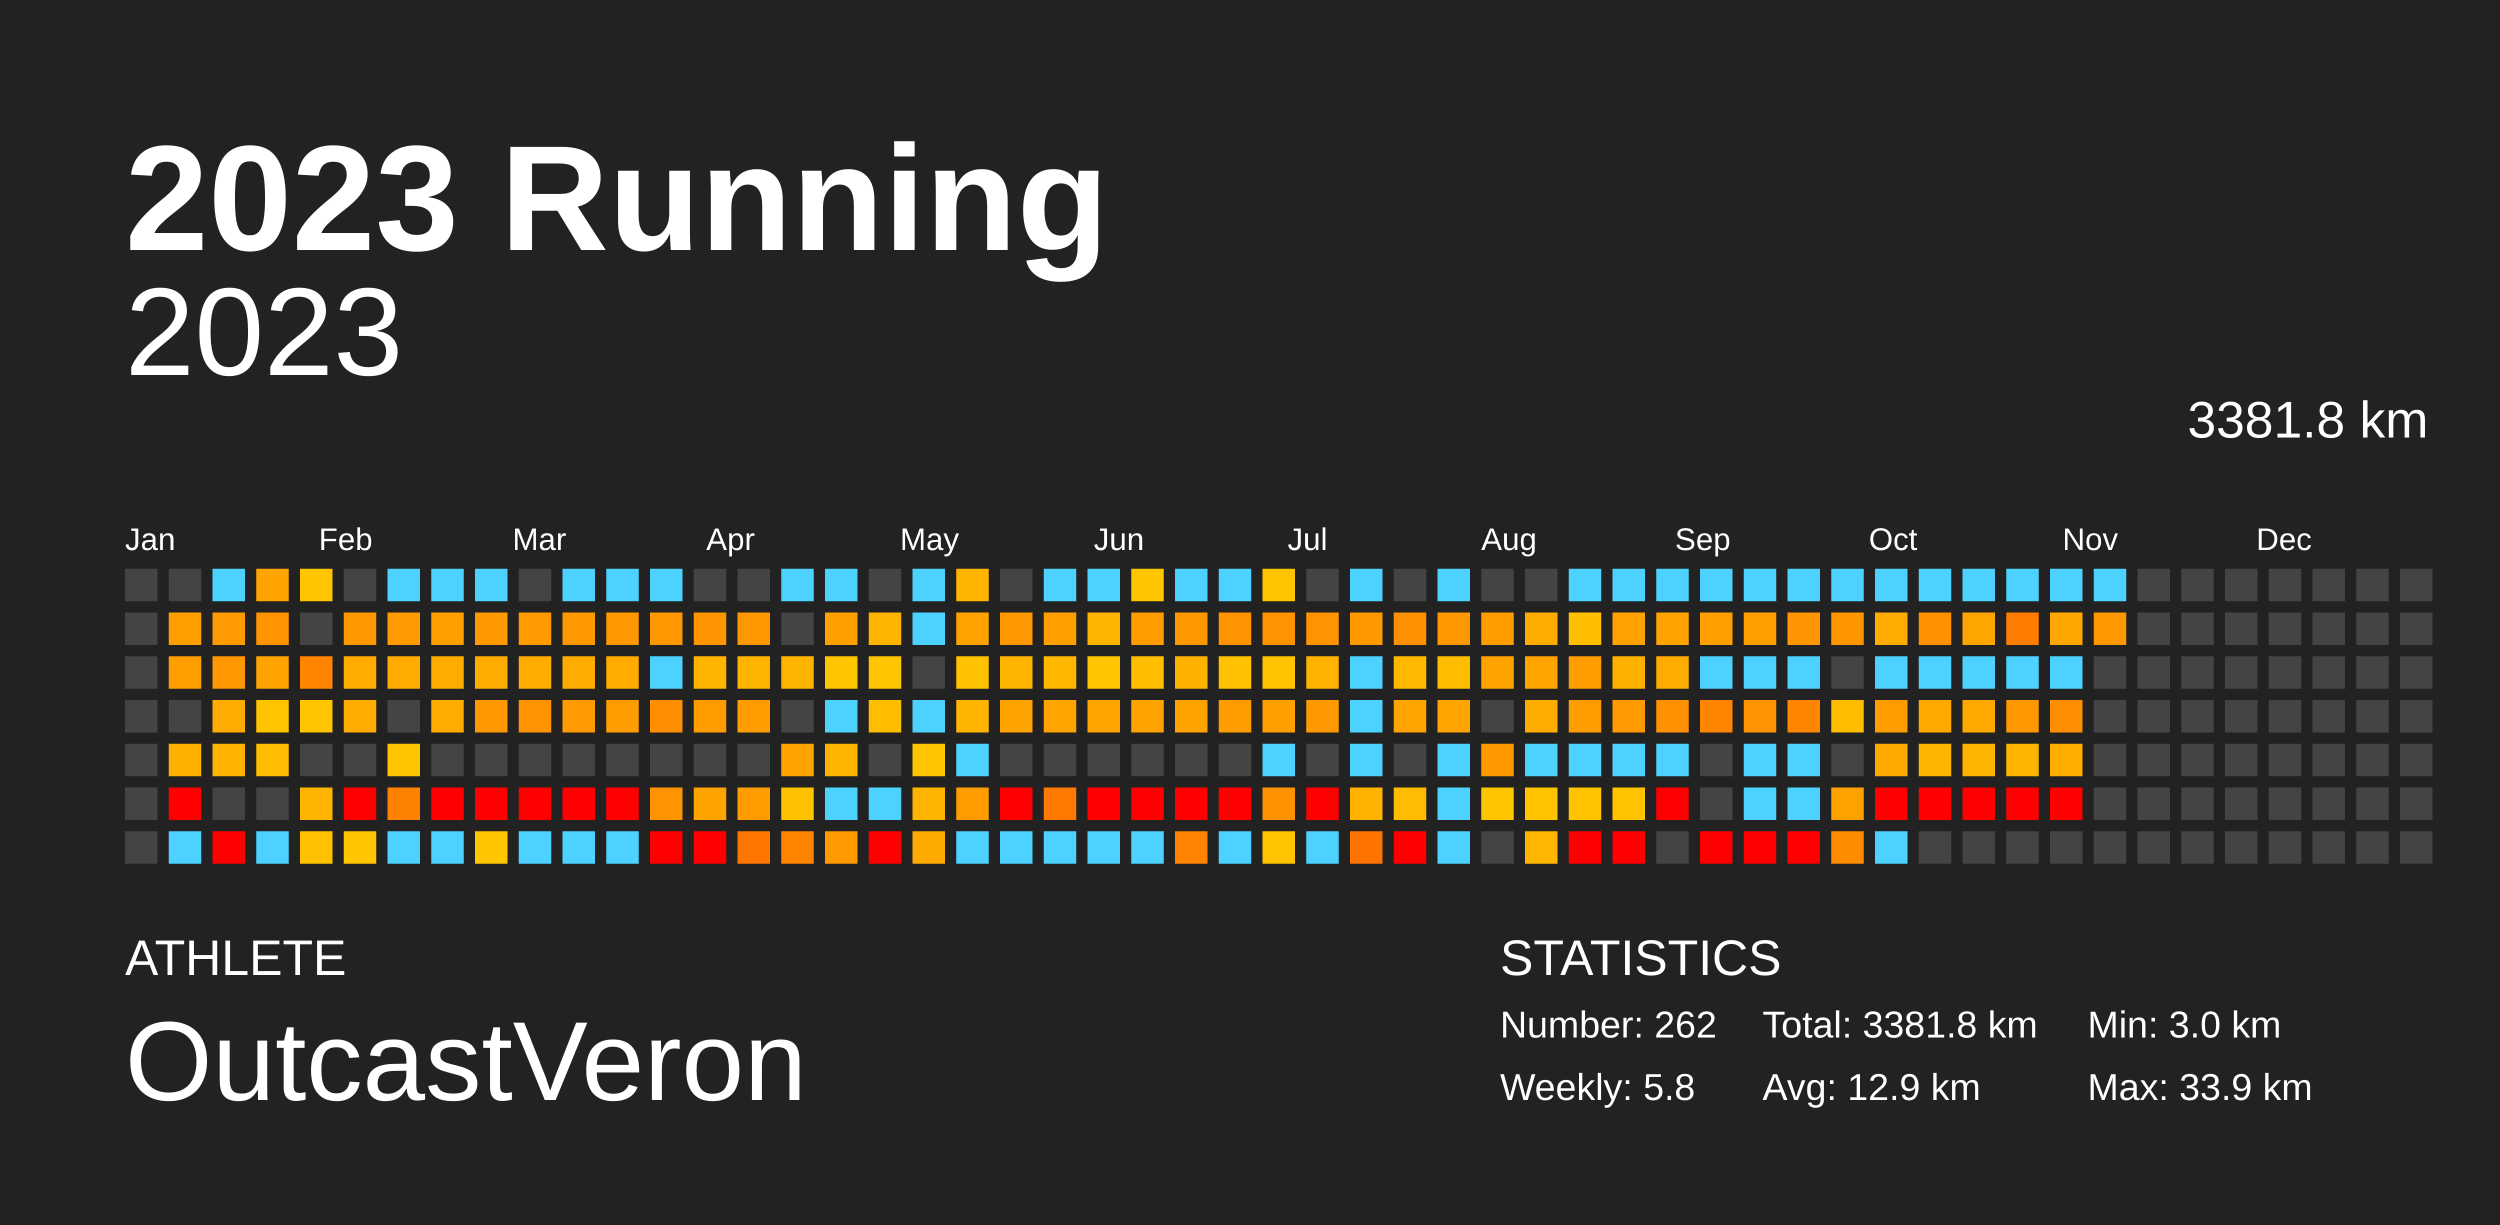
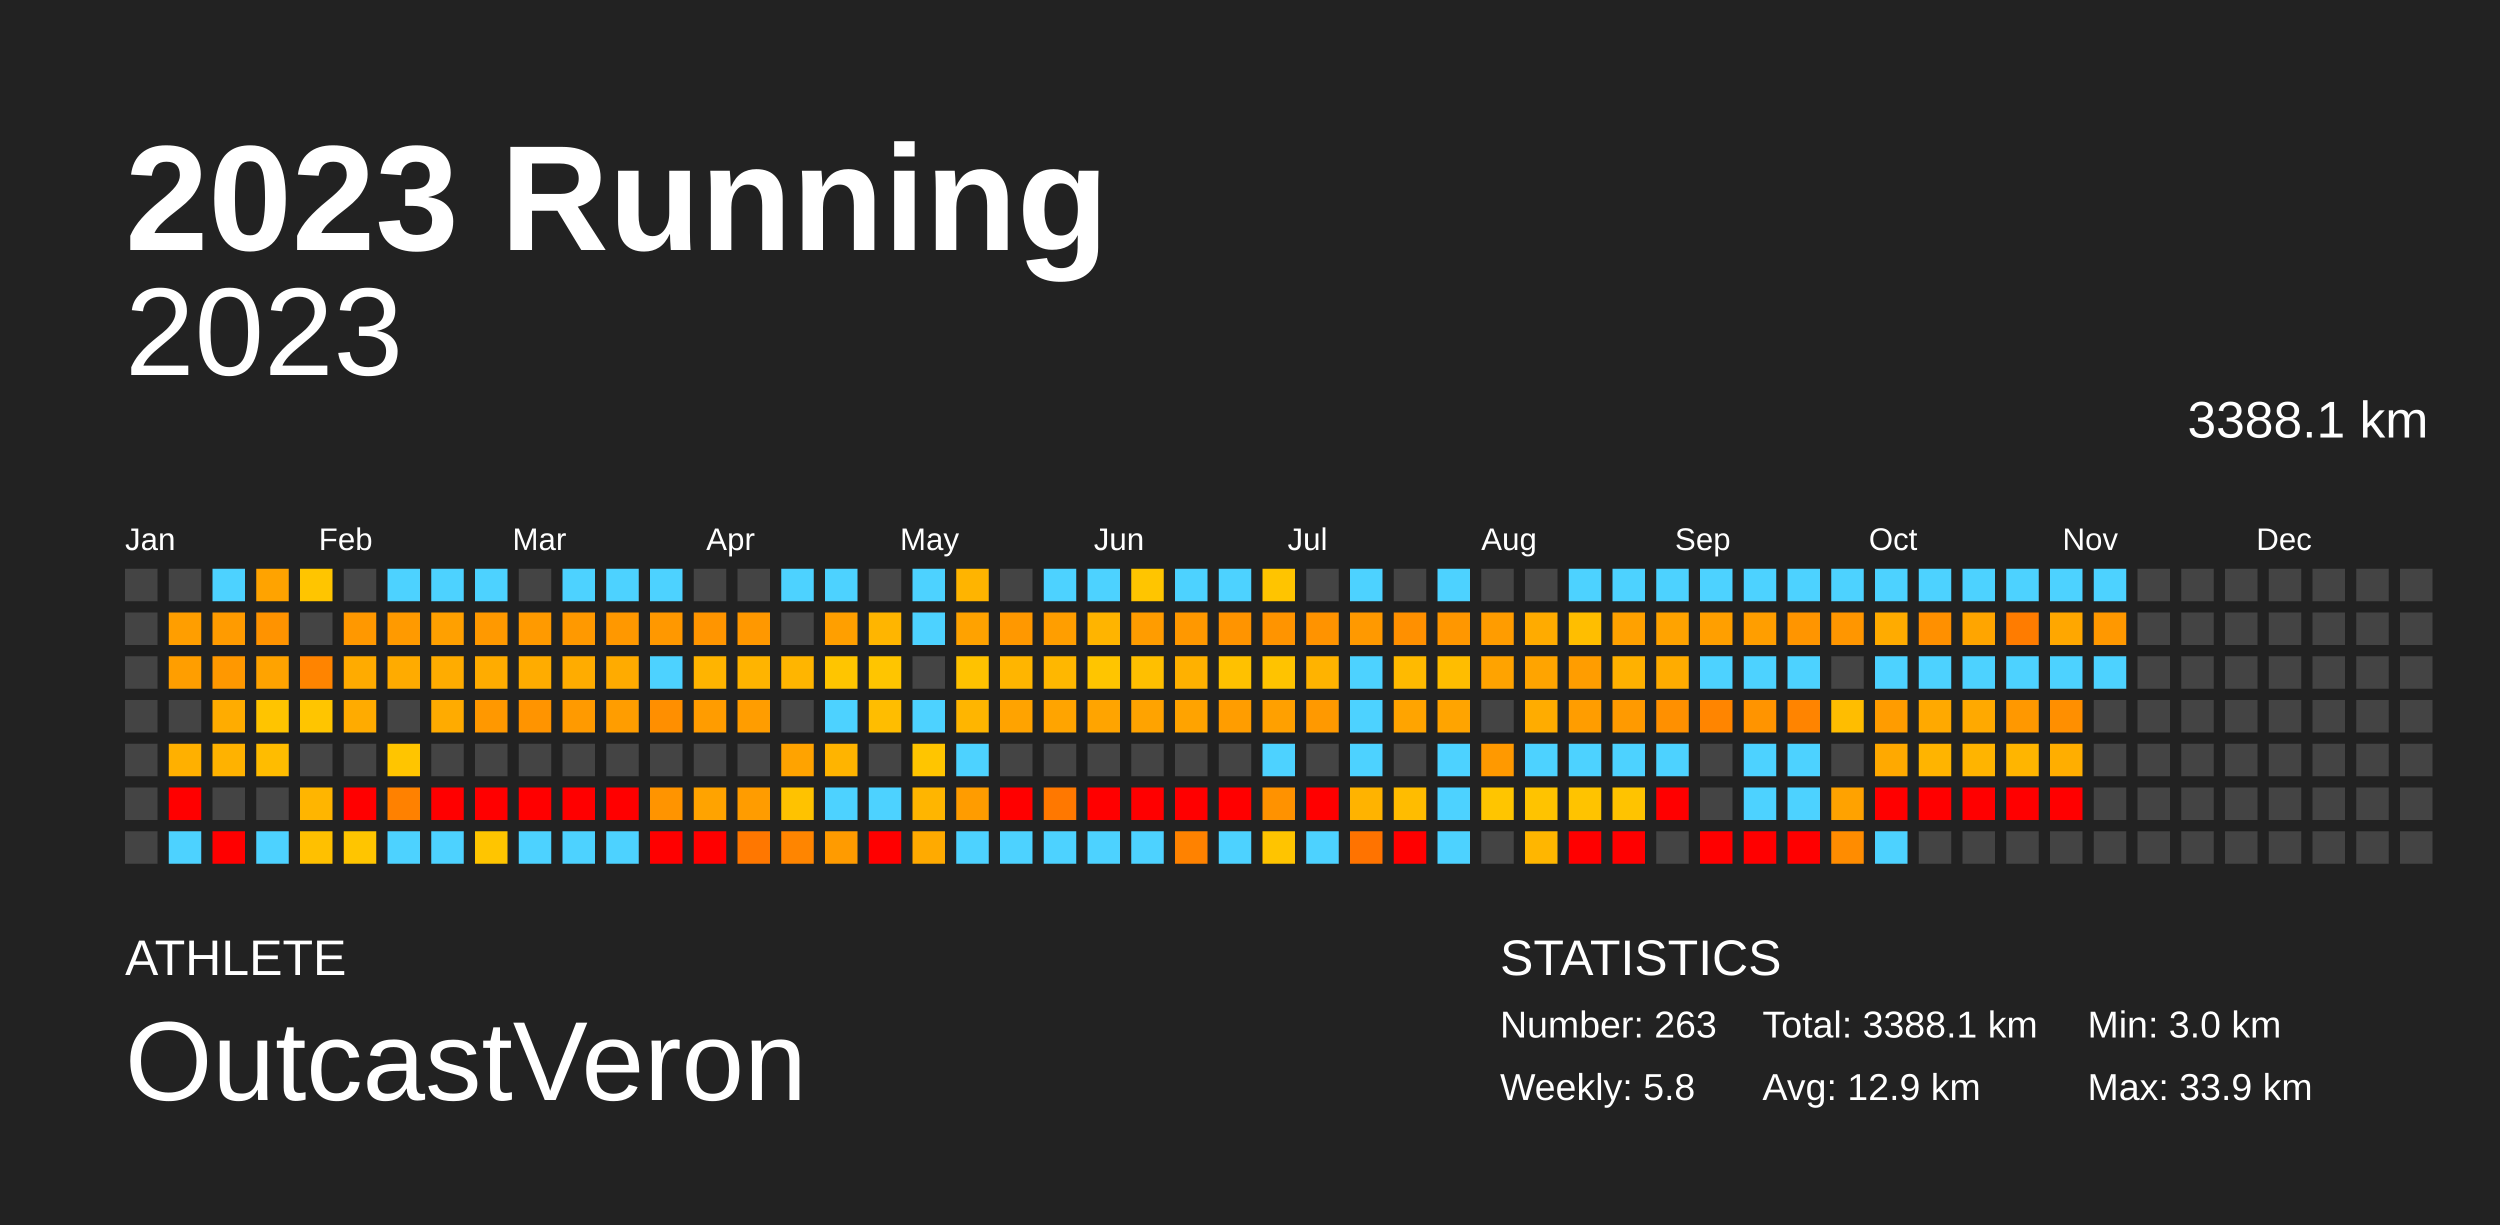
<svg xmlns="http://www.w3.org/2000/svg" baseProfile="full" height="98mm" version="1.1" viewBox="0,0,200,98" width="200mm">
  <defs />
  <rect fill="#222222" height="98" width="200" x="0" y="0" />
  <text fill="#FFFFFF" style="font-size:12px; font-family:Arial; font-weight:bold;" x="10" y="20">2023 Running</text>
  <text fill="#FFFFFF" style="font-size:4px; font-family:Arial" x="10" y="78">ATHLETE</text>
  <text fill="#FFFFFF" style="font-size:9px; font-family:Arial" x="10" y="88">OutcastVeron</text>
  <text fill="#FFFFFF" style="font-size:4px; font-family:Arial" x="120" y="78">STATISTICS</text>
-   <text fill="#FFFFFF" style="font-size:3px; font-family:Arial" x="120" y="83">Number: 262</text>
+   <text fill="#FFFFFF" style="font-size:3px; font-family:Arial" x="120" y="83">Number: 263</text>
  <text fill="#FFFFFF" style="font-size:3px; font-family:Arial" x="120" y="88">Weekly: 5.8</text>
-   <text fill="#FFFFFF" style="font-size:3px; font-family:Arial" x="141" y="83">Total: 3381.8 km</text>
+   <text fill="#FFFFFF" style="font-size:3px; font-family:Arial" x="141" y="83">Total: 3388.1 km</text>
  <text fill="#FFFFFF" style="font-size:3px; font-family:Arial" x="141" y="88">Avg: 12.9 km</text>
  <text fill="#FFFFFF" style="font-size:3px; font-family:Arial" x="167" y="83">Min: 3.0 km</text>
  <text fill="#FFFFFF" style="font-size:3px; font-family:Arial" x="167" y="88">Max: 33.9 km</text>
  <text alignment-baseline="hanging" fill="#FFFFFF" style="font-size:10.0px; font-family:Arial;" x="10" y="30">2023</text>
-   <text alignment-baseline="hanging" fill="#FFFFFF" style="font-size:4.125px; font-family:Arial;" x="175" y="35">3381.8 km</text>
+   <text alignment-baseline="hanging" fill="#FFFFFF" style="font-size:4.125px; font-family:Arial;" x="175" y="35">3388.1 km</text>
  <text fill="#FFFFFF" style="font-size:2.5px; font-family:Arial" x="10.0" y="44">Jan</text>
  <text fill="#FFFFFF" style="font-size:2.5px; font-family:Arial" x="25.5" y="44">Feb</text>
  <text fill="#FFFFFF" style="font-size:2.5px; font-family:Arial" x="41.0" y="44">Mar</text>
  <text fill="#FFFFFF" style="font-size:2.5px; font-family:Arial" x="56.5" y="44">Apr</text>
  <text fill="#FFFFFF" style="font-size:2.5px; font-family:Arial" x="72.0" y="44">May</text>
  <text fill="#FFFFFF" style="font-size:2.5px; font-family:Arial" x="87.5" y="44">Jun</text>
  <text fill="#FFFFFF" style="font-size:2.5px; font-family:Arial" x="103.0" y="44">Jul</text>
  <text fill="#FFFFFF" style="font-size:2.5px; font-family:Arial" x="118.5" y="44">Aug</text>
  <text fill="#FFFFFF" style="font-size:2.5px; font-family:Arial" x="134.0" y="44">Sep</text>
  <text fill="#FFFFFF" style="font-size:2.5px; font-family:Arial" x="149.5" y="44">Oct</text>
  <text fill="#FFFFFF" style="font-size:2.5px; font-family:Arial" x="165.0" y="44">Nov</text>
  <text fill="#FFFFFF" style="font-size:2.5px; font-family:Arial" x="180.5" y="44">Dec</text>
  <rect fill="#444444" height="2.6" width="2.6" x="10.0" y="45.5" />
  <rect fill="#444444" height="2.6" width="2.6" x="10.0" y="49.0" />
  <rect fill="#444444" height="2.6" width="2.6" x="10.0" y="52.5" />
  <rect fill="#444444" height="2.6" width="2.6" x="10.0" y="56.0" />
  <rect fill="#444444" height="2.6" width="2.6" x="10.0" y="59.5" />
  <rect fill="#444444" height="2.6" width="2.6" x="10.0" y="63.0" />
  <rect fill="#444444" height="2.6" width="2.6" x="10.0" y="66.5" />
  <rect fill="#444444" height="2.6" width="2.6" x="13.5" y="45.5" />
  <rect fill="#ff9e00" height="2.6" width="2.6" x="13.5" y="49.0" />
  <rect fill="#ff9e00" height="2.6" width="2.6" x="13.5" y="52.5" />
  <rect fill="#444444" height="2.6" width="2.6" x="13.5" y="56.0" />
  <rect fill="#ffb000" height="2.6" width="2.6" x="13.5" y="59.5" />
  <rect fill="red" height="2.6" width="2.6" x="13.5" y="63.0" />
  <rect fill="#4dd2ff" height="2.6" width="2.6" x="13.5" y="66.5" />
  <rect fill="#4dd2ff" height="2.6" width="2.6" x="17.0" y="45.5" />
  <rect fill="#ff9b00" height="2.6" width="2.6" x="17.0" y="49.0" />
  <rect fill="#ff9800" height="2.6" width="2.6" x="17.0" y="52.5" />
  <rect fill="#ffac00" height="2.6" width="2.6" x="17.0" y="56.0" />
  <rect fill="#ffb200" height="2.6" width="2.6" x="17.0" y="59.5" />
  <rect fill="#444444" height="2.6" width="2.6" x="17.0" y="63.0" />
  <rect fill="red" height="2.6" width="2.6" x="17.0" y="66.5" />
  <rect fill="#ffa300" height="2.6" width="2.6" x="20.5" y="45.5" />
  <rect fill="#ff9300" height="2.6" width="2.6" x="20.5" y="49.0" />
  <rect fill="#ffa300" height="2.6" width="2.6" x="20.5" y="52.5" />
  <rect fill="#ffc400" height="2.6" width="2.6" x="20.5" y="56.0" />
  <rect fill="#ffbc00" height="2.6" width="2.6" x="20.5" y="59.5" />
  <rect fill="#444444" height="2.6" width="2.6" x="20.5" y="63.0" />
  <rect fill="#4dd2ff" height="2.6" width="2.6" x="20.5" y="66.5" />
  <rect fill="#ffc500" height="2.6" width="2.6" x="24.0" y="45.5" />
  <rect fill="#444444" height="2.6" width="2.6" x="24.0" y="49.0" />
  <rect fill="#ff8400" height="2.6" width="2.6" x="24.0" y="52.5" />
  <rect fill="#ffc500" height="2.6" width="2.6" x="24.0" y="56.0" />
  <rect fill="#444444" height="2.6" width="2.6" x="24.0" y="59.5" />
  <rect fill="#ffb500" height="2.6" width="2.6" x="24.0" y="63.0" />
  <rect fill="#ffc000" height="2.6" width="2.6" x="24.0" y="66.5" />
  <rect fill="#444444" height="2.6" width="2.6" x="27.5" y="45.5" />
  <rect fill="#ff9800" height="2.6" width="2.6" x="27.5" y="49.0" />
  <rect fill="#ffab00" height="2.6" width="2.6" x="27.5" y="52.5" />
  <rect fill="#ffab00" height="2.6" width="2.6" x="27.5" y="56.0" />
  <rect fill="#444444" height="2.6" width="2.6" x="27.5" y="59.5" />
  <rect fill="red" height="2.6" width="2.6" x="27.5" y="63.0" />
  <rect fill="#ffc500" height="2.6" width="2.6" x="27.5" y="66.5" />
  <rect fill="#4dd2ff" height="2.6" width="2.6" x="31.0" y="45.5" />
  <rect fill="#ff9a00" height="2.6" width="2.6" x="31.0" y="49.0" />
  <rect fill="#ffab00" height="2.6" width="2.6" x="31.0" y="52.5" />
  <rect fill="#444444" height="2.6" width="2.6" x="31.0" y="56.0" />
  <rect fill="#ffc500" height="2.6" width="2.6" x="31.0" y="59.5" />
  <rect fill="#ff8100" height="2.6" width="2.6" x="31.0" y="63.0" />
  <rect fill="#4dd2ff" height="2.6" width="2.6" x="31.0" y="66.5" />
  <rect fill="#4dd2ff" height="2.6" width="2.6" x="34.5" y="45.5" />
  <rect fill="#ffa000" height="2.6" width="2.6" x="34.5" y="49.0" />
  <rect fill="#ffac00" height="2.6" width="2.6" x="34.5" y="52.5" />
  <rect fill="#ffab00" height="2.6" width="2.6" x="34.5" y="56.0" />
  <rect fill="#444444" height="2.6" width="2.6" x="34.5" y="59.5" />
  <rect fill="red" height="2.6" width="2.6" x="34.5" y="63.0" />
  <rect fill="#4dd2ff" height="2.6" width="2.6" x="34.5" y="66.5" />
  <rect fill="#4dd2ff" height="2.6" width="2.6" x="38.0" y="45.5" />
  <rect fill="#ff9900" height="2.6" width="2.6" x="38.0" y="49.0" />
  <rect fill="#ffac00" height="2.6" width="2.6" x="38.0" y="52.5" />
  <rect fill="#ff9800" height="2.6" width="2.6" x="38.0" y="56.0" />
  <rect fill="#444444" height="2.6" width="2.6" x="38.0" y="59.5" />
  <rect fill="red" height="2.6" width="2.6" x="38.0" y="63.0" />
  <rect fill="#ffc500" height="2.6" width="2.6" x="38.0" y="66.5" />
  <rect fill="#444444" height="2.6" width="2.6" x="41.5" y="45.5" />
  <rect fill="#ff9a00" height="2.6" width="2.6" x="41.5" y="49.0" />
  <rect fill="#ffac00" height="2.6" width="2.6" x="41.5" y="52.5" />
  <rect fill="#ff9400" height="2.6" width="2.6" x="41.5" y="56.0" />
  <rect fill="#444444" height="2.6" width="2.6" x="41.5" y="59.5" />
  <rect fill="red" height="2.6" width="2.6" x="41.5" y="63.0" />
  <rect fill="#4dd2ff" height="2.6" width="2.6" x="41.5" y="66.5" />
  <rect fill="#4dd2ff" height="2.6" width="2.6" x="45.0" y="45.5" />
  <rect fill="#ff9900" height="2.6" width="2.6" x="45.0" y="49.0" />
  <rect fill="#ffac00" height="2.6" width="2.6" x="45.0" y="52.5" />
  <rect fill="#ff9a00" height="2.6" width="2.6" x="45.0" y="56.0" />
  <rect fill="#444444" height="2.6" width="2.6" x="45.0" y="59.5" />
  <rect fill="red" height="2.6" width="2.6" x="45.0" y="63.0" />
  <rect fill="#4dd2ff" height="2.6" width="2.6" x="45.0" y="66.5" />
  <rect fill="#4dd2ff" height="2.6" width="2.6" x="48.5" y="45.5" />
  <rect fill="#ff9800" height="2.6" width="2.6" x="48.5" y="49.0" />
  <rect fill="#ffab00" height="2.6" width="2.6" x="48.5" y="52.5" />
  <rect fill="#ff9d00" height="2.6" width="2.6" x="48.5" y="56.0" />
  <rect fill="#444444" height="2.6" width="2.6" x="48.5" y="59.5" />
  <rect fill="red" height="2.6" width="2.6" x="48.5" y="63.0" />
  <rect fill="#4dd2ff" height="2.6" width="2.6" x="48.5" y="66.5" />
  <rect fill="#4dd2ff" height="2.6" width="2.6" x="52.0" y="45.5" />
  <rect fill="#ff9800" height="2.6" width="2.6" x="52.0" y="49.0" />
  <rect fill="#4dd2ff" height="2.6" width="2.6" x="52.0" y="52.5" />
  <rect fill="#ff8f00" height="2.6" width="2.6" x="52.0" y="56.0" />
  <rect fill="#444444" height="2.6" width="2.6" x="52.0" y="59.5" />
  <rect fill="#ff9400" height="2.6" width="2.6" x="52.0" y="63.0" />
  <rect fill="red" height="2.6" width="2.6" x="52.0" y="66.5" />
  <rect fill="#444444" height="2.6" width="2.6" x="55.5" y="45.5" />
  <rect fill="#ff9500" height="2.6" width="2.6" x="55.5" y="49.0" />
  <rect fill="#ffb400" height="2.6" width="2.6" x="55.5" y="52.5" />
  <rect fill="#ff9c00" height="2.6" width="2.6" x="55.5" y="56.0" />
  <rect fill="#444444" height="2.6" width="2.6" x="55.5" y="59.5" />
  <rect fill="#ffa300" height="2.6" width="2.6" x="55.5" y="63.0" />
  <rect fill="red" height="2.6" width="2.6" x="55.5" y="66.5" />
  <rect fill="#444444" height="2.6" width="2.6" x="59.0" y="45.5" />
  <rect fill="#ff9800" height="2.6" width="2.6" x="59.0" y="49.0" />
  <rect fill="#ffb400" height="2.6" width="2.6" x="59.0" y="52.5" />
  <rect fill="#ff9d00" height="2.6" width="2.6" x="59.0" y="56.0" />
  <rect fill="#444444" height="2.6" width="2.6" x="59.0" y="59.5" />
  <rect fill="#ff9c00" height="2.6" width="2.6" x="59.0" y="63.0" />
  <rect fill="#ff7700" height="2.6" width="2.6" x="59.0" y="66.5" />
  <rect fill="#4dd2ff" height="2.6" width="2.6" x="62.5" y="45.5" />
  <rect fill="#444444" height="2.6" width="2.6" x="62.5" y="49.0" />
  <rect fill="#ffb500" height="2.6" width="2.6" x="62.5" y="52.5" />
  <rect fill="#444444" height="2.6" width="2.6" x="62.5" y="56.0" />
  <rect fill="#ffa300" height="2.6" width="2.6" x="62.5" y="59.5" />
  <rect fill="#ffc200" height="2.6" width="2.6" x="62.5" y="63.0" />
  <rect fill="#ff8500" height="2.6" width="2.6" x="62.5" y="66.5" />
  <rect fill="#4dd2ff" height="2.6" width="2.6" x="66.0" y="45.5" />
  <rect fill="#ff9f00" height="2.6" width="2.6" x="66.0" y="49.0" />
  <rect fill="#ffc500" height="2.6" width="2.6" x="66.0" y="52.5" />
  <rect fill="#4dd2ff" height="2.6" width="2.6" x="66.0" y="56.0" />
  <rect fill="#ffb400" height="2.6" width="2.6" x="66.0" y="59.5" />
  <rect fill="#4dd2ff" height="2.6" width="2.6" x="66.0" y="63.0" />
  <rect fill="#ff9b00" height="2.6" width="2.6" x="66.0" y="66.5" />
  <rect fill="#444444" height="2.6" width="2.6" x="69.5" y="45.5" />
  <rect fill="#ffb500" height="2.6" width="2.6" x="69.5" y="49.0" />
  <rect fill="#ffc500" height="2.6" width="2.6" x="69.5" y="52.5" />
  <rect fill="#ffbd00" height="2.6" width="2.6" x="69.5" y="56.0" />
  <rect fill="#444444" height="2.6" width="2.6" x="69.5" y="59.5" />
  <rect fill="#4dd2ff" height="2.6" width="2.6" x="69.5" y="63.0" />
  <rect fill="red" height="2.6" width="2.6" x="69.5" y="66.5" />
  <rect fill="#4dd2ff" height="2.6" width="2.6" x="73.0" y="45.5" />
  <rect fill="#4dd2ff" height="2.6" width="2.6" x="73.0" y="49.0" />
  <rect fill="#444444" height="2.6" width="2.6" x="73.0" y="52.5" />
  <rect fill="#4dd2ff" height="2.6" width="2.6" x="73.0" y="56.0" />
  <rect fill="#ffc500" height="2.6" width="2.6" x="73.0" y="59.5" />
  <rect fill="#ffb500" height="2.6" width="2.6" x="73.0" y="63.0" />
  <rect fill="#ffaa00" height="2.6" width="2.6" x="73.0" y="66.5" />
  <rect fill="#ffb400" height="2.6" width="2.6" x="76.5" y="45.5" />
  <rect fill="#ffa200" height="2.6" width="2.6" x="76.5" y="49.0" />
  <rect fill="#ffc200" height="2.6" width="2.6" x="76.5" y="52.5" />
  <rect fill="#ffb500" height="2.6" width="2.6" x="76.5" y="56.0" />
  <rect fill="#4dd2ff" height="2.6" width="2.6" x="76.5" y="59.5" />
  <rect fill="#ff9c00" height="2.6" width="2.6" x="76.5" y="63.0" />
  <rect fill="#4dd2ff" height="2.6" width="2.6" x="76.5" y="66.5" />
  <rect fill="#444444" height="2.6" width="2.6" x="80.0" y="45.5" />
  <rect fill="#ff9800" height="2.6" width="2.6" x="80.0" y="49.0" />
  <rect fill="#ffb500" height="2.6" width="2.6" x="80.0" y="52.5" />
  <rect fill="#ffa300" height="2.6" width="2.6" x="80.0" y="56.0" />
  <rect fill="#444444" height="2.6" width="2.6" x="80.0" y="59.5" />
  <rect fill="red" height="2.6" width="2.6" x="80.0" y="63.0" />
  <rect fill="#4dd2ff" height="2.6" width="2.6" x="80.0" y="66.5" />
  <rect fill="#4dd2ff" height="2.6" width="2.6" x="83.5" y="45.5" />
  <rect fill="#ff9e00" height="2.6" width="2.6" x="83.5" y="49.0" />
  <rect fill="#ffb700" height="2.6" width="2.6" x="83.5" y="52.5" />
  <rect fill="#ffa400" height="2.6" width="2.6" x="83.5" y="56.0" />
  <rect fill="#444444" height="2.6" width="2.6" x="83.5" y="59.5" />
  <rect fill="#ff7800" height="2.6" width="2.6" x="83.5" y="63.0" />
  <rect fill="#4dd2ff" height="2.6" width="2.6" x="83.5" y="66.5" />
  <rect fill="#4dd2ff" height="2.6" width="2.6" x="87.0" y="45.5" />
  <rect fill="#ffb400" height="2.6" width="2.6" x="87.0" y="49.0" />
  <rect fill="#ffc500" height="2.6" width="2.6" x="87.0" y="52.5" />
  <rect fill="#ffa400" height="2.6" width="2.6" x="87.0" y="56.0" />
  <rect fill="#444444" height="2.6" width="2.6" x="87.0" y="59.5" />
  <rect fill="red" height="2.6" width="2.6" x="87.0" y="63.0" />
  <rect fill="#4dd2ff" height="2.6" width="2.6" x="87.0" y="66.5" />
  <rect fill="#ffc500" height="2.6" width="2.6" x="90.5" y="45.5" />
  <rect fill="#ff9c00" height="2.6" width="2.6" x="90.5" y="49.0" />
  <rect fill="#ffbf00" height="2.6" width="2.6" x="90.5" y="52.5" />
  <rect fill="#ffa300" height="2.6" width="2.6" x="90.5" y="56.0" />
  <rect fill="#444444" height="2.6" width="2.6" x="90.5" y="59.5" />
  <rect fill="red" height="2.6" width="2.6" x="90.5" y="63.0" />
  <rect fill="#4dd2ff" height="2.6" width="2.6" x="90.5" y="66.5" />
  <rect fill="#4dd2ff" height="2.6" width="2.6" x="94.0" y="45.5" />
  <rect fill="#ff9800" height="2.6" width="2.6" x="94.0" y="49.0" />
  <rect fill="#ffb100" height="2.6" width="2.6" x="94.0" y="52.5" />
  <rect fill="#ffa300" height="2.6" width="2.6" x="94.0" y="56.0" />
  <rect fill="#444444" height="2.6" width="2.6" x="94.0" y="59.5" />
  <rect fill="red" height="2.6" width="2.6" x="94.0" y="63.0" />
  <rect fill="#ff8200" height="2.6" width="2.6" x="94.0" y="66.5" />
  <rect fill="#4dd2ff" height="2.6" width="2.6" x="97.5" y="45.5" />
  <rect fill="#ff9400" height="2.6" width="2.6" x="97.5" y="49.0" />
  <rect fill="#ffc100" height="2.6" width="2.6" x="97.5" y="52.5" />
  <rect fill="#ff9d00" height="2.6" width="2.6" x="97.5" y="56.0" />
  <rect fill="#444444" height="2.6" width="2.6" x="97.5" y="59.5" />
  <rect fill="red" height="2.6" width="2.6" x="97.5" y="63.0" />
  <rect fill="#4dd2ff" height="2.6" width="2.6" x="97.5" y="66.5" />
  <rect fill="#ffc400" height="2.6" width="2.6" x="101.0" y="45.5" />
  <rect fill="#ff9400" height="2.6" width="2.6" x="101.0" y="49.0" />
  <rect fill="#ffc300" height="2.6" width="2.6" x="101.0" y="52.5" />
  <rect fill="#ffa000" height="2.6" width="2.6" x="101.0" y="56.0" />
  <rect fill="#4dd2ff" height="2.6" width="2.6" x="101.0" y="59.5" />
  <rect fill="#ff9200" height="2.6" width="2.6" x="101.0" y="63.0" />
  <rect fill="#ffc400" height="2.6" width="2.6" x="101.0" y="66.5" />
  <rect fill="#444444" height="2.6" width="2.6" x="104.5" y="45.5" />
  <rect fill="#ff9300" height="2.6" width="2.6" x="104.5" y="49.0" />
  <rect fill="#ffb300" height="2.6" width="2.6" x="104.5" y="52.5" />
  <rect fill="#ff9900" height="2.6" width="2.6" x="104.5" y="56.0" />
  <rect fill="#444444" height="2.6" width="2.6" x="104.5" y="59.5" />
  <rect fill="red" height="2.6" width="2.6" x="104.5" y="63.0" />
  <rect fill="#4dd2ff" height="2.6" width="2.6" x="104.5" y="66.5" />
  <rect fill="#4dd2ff" height="2.6" width="2.6" x="108.0" y="45.5" />
  <rect fill="#ff9900" height="2.6" width="2.6" x="108.0" y="49.0" />
  <rect fill="#4dd2ff" height="2.6" width="2.6" x="108.0" y="52.5" />
  <rect fill="#4dd2ff" height="2.6" width="2.6" x="108.0" y="56.0" />
  <rect fill="#4dd2ff" height="2.6" width="2.6" x="108.0" y="59.5" />
  <rect fill="#ffb300" height="2.6" width="2.6" x="108.0" y="63.0" />
  <rect fill="#ff7300" height="2.6" width="2.6" x="108.0" y="66.5" />
  <rect fill="#444444" height="2.6" width="2.6" x="111.5" y="45.5" />
  <rect fill="#ff9000" height="2.6" width="2.6" x="111.5" y="49.0" />
  <rect fill="#ffba00" height="2.6" width="2.6" x="111.5" y="52.5" />
  <rect fill="#ffa400" height="2.6" width="2.6" x="111.5" y="56.0" />
  <rect fill="#444444" height="2.6" width="2.6" x="111.5" y="59.5" />
  <rect fill="#ffbc00" height="2.6" width="2.6" x="111.5" y="63.0" />
  <rect fill="red" height="2.6" width="2.6" x="111.5" y="66.5" />
  <rect fill="#4dd2ff" height="2.6" width="2.6" x="115.0" y="45.5" />
  <rect fill="#ff9700" height="2.6" width="2.6" x="115.0" y="49.0" />
  <rect fill="#ffbd00" height="2.6" width="2.6" x="115.0" y="52.5" />
  <rect fill="#ffa400" height="2.6" width="2.6" x="115.0" y="56.0" />
  <rect fill="#4dd2ff" height="2.6" width="2.6" x="115.0" y="59.5" />
  <rect fill="#4dd2ff" height="2.6" width="2.6" x="115.0" y="63.0" />
  <rect fill="#4dd2ff" height="2.6" width="2.6" x="115.0" y="66.5" />
  <rect fill="#444444" height="2.6" width="2.6" x="118.5" y="45.5" />
  <rect fill="#ff9c00" height="2.6" width="2.6" x="118.5" y="49.0" />
  <rect fill="#ffa300" height="2.6" width="2.6" x="118.5" y="52.5" />
  <rect fill="#444444" height="2.6" width="2.6" x="118.5" y="56.0" />
  <rect fill="#ff9900" height="2.6" width="2.6" x="118.5" y="59.5" />
  <rect fill="#ffc500" height="2.6" width="2.6" x="118.5" y="63.0" />
  <rect fill="#444444" height="2.6" width="2.6" x="118.5" y="66.5" />
  <rect fill="#444444" height="2.6" width="2.6" x="122.0" y="45.5" />
  <rect fill="#ffab00" height="2.6" width="2.6" x="122.0" y="49.0" />
  <rect fill="#ffa400" height="2.6" width="2.6" x="122.0" y="52.5" />
  <rect fill="#ffac00" height="2.6" width="2.6" x="122.0" y="56.0" />
  <rect fill="#4dd2ff" height="2.6" width="2.6" x="122.0" y="59.5" />
  <rect fill="#ffc300" height="2.6" width="2.6" x="122.0" y="63.0" />
  <rect fill="#ffb600" height="2.6" width="2.6" x="122.0" y="66.5" />
  <rect fill="#4dd2ff" height="2.6" width="2.6" x="125.5" y="45.5" />
  <rect fill="#ffbe00" height="2.6" width="2.6" x="125.5" y="49.0" />
  <rect fill="#ff9d00" height="2.6" width="2.6" x="125.5" y="52.5" />
  <rect fill="#ff9d00" height="2.6" width="2.6" x="125.5" y="56.0" />
  <rect fill="#4dd2ff" height="2.6" width="2.6" x="125.5" y="59.5" />
  <rect fill="#ffc300" height="2.6" width="2.6" x="125.5" y="63.0" />
  <rect fill="red" height="2.6" width="2.6" x="125.5" y="66.5" />
  <rect fill="#4dd2ff" height="2.6" width="2.6" x="129.0" y="45.5" />
  <rect fill="#ffa100" height="2.6" width="2.6" x="129.0" y="49.0" />
  <rect fill="#ffb100" height="2.6" width="2.6" x="129.0" y="52.5" />
  <rect fill="#ff9a00" height="2.6" width="2.6" x="129.0" y="56.0" />
  <rect fill="#4dd2ff" height="2.6" width="2.6" x="129.0" y="59.5" />
  <rect fill="#ffc300" height="2.6" width="2.6" x="129.0" y="63.0" />
  <rect fill="red" height="2.6" width="2.6" x="129.0" y="66.5" />
  <rect fill="#4dd2ff" height="2.6" width="2.6" x="132.5" y="45.5" />
  <rect fill="#ffa300" height="2.6" width="2.6" x="132.5" y="49.0" />
  <rect fill="#ffac00" height="2.6" width="2.6" x="132.5" y="52.5" />
  <rect fill="#ff9000" height="2.6" width="2.6" x="132.5" y="56.0" />
  <rect fill="#4dd2ff" height="2.6" width="2.6" x="132.5" y="59.5" />
  <rect fill="red" height="2.6" width="2.6" x="132.5" y="63.0" />
  <rect fill="#444444" height="2.6" width="2.6" x="132.5" y="66.5" />
  <rect fill="#4dd2ff" height="2.6" width="2.6" x="136.0" y="45.5" />
  <rect fill="#ff9f00" height="2.6" width="2.6" x="136.0" y="49.0" />
  <rect fill="#4dd2ff" height="2.6" width="2.6" x="136.0" y="52.5" />
  <rect fill="#ff8500" height="2.6" width="2.6" x="136.0" y="56.0" />
  <rect fill="#444444" height="2.6" width="2.6" x="136.0" y="59.5" />
  <rect fill="#444444" height="2.6" width="2.6" x="136.0" y="63.0" />
  <rect fill="red" height="2.6" width="2.6" x="136.0" y="66.5" />
  <rect fill="#4dd2ff" height="2.6" width="2.6" x="139.5" y="45.5" />
  <rect fill="#ff9e00" height="2.6" width="2.6" x="139.5" y="49.0" />
  <rect fill="#4dd2ff" height="2.6" width="2.6" x="139.5" y="52.5" />
  <rect fill="#ff9400" height="2.6" width="2.6" x="139.5" y="56.0" />
  <rect fill="#4dd2ff" height="2.6" width="2.6" x="139.5" y="59.5" />
  <rect fill="#4dd2ff" height="2.6" width="2.6" x="139.5" y="63.0" />
  <rect fill="red" height="2.6" width="2.6" x="139.5" y="66.5" />
  <rect fill="#4dd2ff" height="2.6" width="2.6" x="143.0" y="45.5" />
  <rect fill="#ff9500" height="2.6" width="2.6" x="143.0" y="49.0" />
  <rect fill="#4dd2ff" height="2.6" width="2.6" x="143.0" y="52.5" />
  <rect fill="#ff8400" height="2.6" width="2.6" x="143.0" y="56.0" />
  <rect fill="#4dd2ff" height="2.6" width="2.6" x="143.0" y="59.5" />
  <rect fill="#4dd2ff" height="2.6" width="2.6" x="143.0" y="63.0" />
  <rect fill="red" height="2.6" width="2.6" x="143.0" y="66.5" />
  <rect fill="#4dd2ff" height="2.6" width="2.6" x="146.5" y="45.5" />
  <rect fill="#ff9600" height="2.6" width="2.6" x="146.5" y="49.0" />
  <rect fill="#444444" height="2.6" width="2.6" x="146.5" y="52.5" />
  <rect fill="#ffbd00" height="2.6" width="2.6" x="146.5" y="56.0" />
  <rect fill="#444444" height="2.6" width="2.6" x="146.5" y="59.5" />
  <rect fill="#ffa200" height="2.6" width="2.6" x="146.5" y="63.0" />
  <rect fill="#ff8c00" height="2.6" width="2.6" x="146.5" y="66.5" />
  <rect fill="#4dd2ff" height="2.6" width="2.6" x="150.0" y="45.5" />
  <rect fill="#ffab00" height="2.6" width="2.6" x="150.0" y="49.0" />
  <rect fill="#4dd2ff" height="2.6" width="2.6" x="150.0" y="52.5" />
  <rect fill="#ff9c00" height="2.6" width="2.6" x="150.0" y="56.0" />
  <rect fill="#ffa900" height="2.6" width="2.6" x="150.0" y="59.5" />
  <rect fill="red" height="2.6" width="2.6" x="150.0" y="63.0" />
  <rect fill="#4dd2ff" height="2.6" width="2.6" x="150.0" y="66.5" />
  <rect fill="#4dd2ff" height="2.6" width="2.6" x="153.5" y="45.5" />
  <rect fill="#ff9000" height="2.6" width="2.6" x="153.5" y="49.0" />
  <rect fill="#4dd2ff" height="2.6" width="2.6" x="153.5" y="52.5" />
  <rect fill="#ffa900" height="2.6" width="2.6" x="153.5" y="56.0" />
  <rect fill="#ffb400" height="2.6" width="2.6" x="153.5" y="59.5" />
  <rect fill="red" height="2.6" width="2.6" x="153.5" y="63.0" />
  <rect fill="#444444" height="2.6" width="2.6" x="153.5" y="66.5" />
  <rect fill="#4dd2ff" height="2.6" width="2.6" x="157.0" y="45.5" />
  <rect fill="#ffa500" height="2.6" width="2.6" x="157.0" y="49.0" />
  <rect fill="#4dd2ff" height="2.6" width="2.6" x="157.0" y="52.5" />
  <rect fill="#ffa900" height="2.6" width="2.6" x="157.0" y="56.0" />
  <rect fill="#ffb400" height="2.6" width="2.6" x="157.0" y="59.5" />
  <rect fill="red" height="2.6" width="2.6" x="157.0" y="63.0" />
  <rect fill="#444444" height="2.6" width="2.6" x="157.0" y="66.5" />
  <rect fill="#4dd2ff" height="2.6" width="2.6" x="160.5" y="45.5" />
  <rect fill="#ff7c00" height="2.6" width="2.6" x="160.5" y="49.0" />
  <rect fill="#4dd2ff" height="2.6" width="2.6" x="160.5" y="52.5" />
  <rect fill="#ff9800" height="2.6" width="2.6" x="160.5" y="56.0" />
  <rect fill="#ffb500" height="2.6" width="2.6" x="160.5" y="59.5" />
  <rect fill="red" height="2.6" width="2.6" x="160.5" y="63.0" />
  <rect fill="#444444" height="2.6" width="2.6" x="160.5" y="66.5" />
  <rect fill="#4dd2ff" height="2.6" width="2.6" x="164.0" y="45.5" />
  <rect fill="#ffa700" height="2.6" width="2.6" x="164.0" y="49.0" />
  <rect fill="#4dd2ff" height="2.6" width="2.6" x="164.0" y="52.5" />
  <rect fill="#ff8f00" height="2.6" width="2.6" x="164.0" y="56.0" />
  <rect fill="#ffae00" height="2.6" width="2.6" x="164.0" y="59.5" />
  <rect fill="red" height="2.6" width="2.6" x="164.0" y="63.0" />
  <rect fill="#444444" height="2.6" width="2.6" x="164.0" y="66.5" />
  <rect fill="#4dd2ff" height="2.6" width="2.6" x="167.5" y="45.5" />
  <rect fill="#ff9800" height="2.6" width="2.6" x="167.5" y="49.0" />
-   <rect fill="#444444" height="2.6" width="2.6" x="167.5" y="52.5" />
+   <rect fill="#4dd2ff" height="2.6" width="2.6" x="167.5" y="52.5" />
  <rect fill="#444444" height="2.6" width="2.6" x="167.5" y="56.0" />
  <rect fill="#444444" height="2.6" width="2.6" x="167.5" y="59.5" />
  <rect fill="#444444" height="2.6" width="2.6" x="167.5" y="63.0" />
  <rect fill="#444444" height="2.6" width="2.6" x="167.5" y="66.5" />
  <rect fill="#444444" height="2.6" width="2.6" x="171.0" y="45.5" />
  <rect fill="#444444" height="2.6" width="2.6" x="171.0" y="49.0" />
  <rect fill="#444444" height="2.6" width="2.6" x="171.0" y="52.5" />
  <rect fill="#444444" height="2.6" width="2.6" x="171.0" y="56.0" />
  <rect fill="#444444" height="2.6" width="2.6" x="171.0" y="59.5" />
  <rect fill="#444444" height="2.6" width="2.6" x="171.0" y="63.0" />
  <rect fill="#444444" height="2.6" width="2.6" x="171.0" y="66.5" />
  <rect fill="#444444" height="2.6" width="2.6" x="174.5" y="45.5" />
  <rect fill="#444444" height="2.6" width="2.6" x="174.5" y="49.0" />
  <rect fill="#444444" height="2.6" width="2.6" x="174.5" y="52.5" />
  <rect fill="#444444" height="2.6" width="2.6" x="174.5" y="56.0" />
  <rect fill="#444444" height="2.6" width="2.6" x="174.5" y="59.5" />
  <rect fill="#444444" height="2.6" width="2.6" x="174.5" y="63.0" />
  <rect fill="#444444" height="2.6" width="2.6" x="174.5" y="66.5" />
  <rect fill="#444444" height="2.6" width="2.6" x="178.0" y="45.5" />
  <rect fill="#444444" height="2.6" width="2.6" x="178.0" y="49.0" />
  <rect fill="#444444" height="2.6" width="2.6" x="178.0" y="52.5" />
  <rect fill="#444444" height="2.6" width="2.6" x="178.0" y="56.0" />
  <rect fill="#444444" height="2.6" width="2.6" x="178.0" y="59.5" />
  <rect fill="#444444" height="2.6" width="2.6" x="178.0" y="63.0" />
  <rect fill="#444444" height="2.6" width="2.6" x="178.0" y="66.5" />
  <rect fill="#444444" height="2.6" width="2.6" x="181.5" y="45.5" />
  <rect fill="#444444" height="2.6" width="2.6" x="181.5" y="49.0" />
  <rect fill="#444444" height="2.6" width="2.6" x="181.5" y="52.5" />
  <rect fill="#444444" height="2.6" width="2.6" x="181.5" y="56.0" />
  <rect fill="#444444" height="2.6" width="2.6" x="181.5" y="59.5" />
  <rect fill="#444444" height="2.6" width="2.6" x="181.5" y="63.0" />
  <rect fill="#444444" height="2.6" width="2.6" x="181.5" y="66.5" />
  <rect fill="#444444" height="2.6" width="2.6" x="185.0" y="45.5" />
  <rect fill="#444444" height="2.6" width="2.6" x="185.0" y="49.0" />
  <rect fill="#444444" height="2.6" width="2.6" x="185.0" y="52.5" />
  <rect fill="#444444" height="2.6" width="2.6" x="185.0" y="56.0" />
  <rect fill="#444444" height="2.6" width="2.6" x="185.0" y="59.5" />
  <rect fill="#444444" height="2.6" width="2.6" x="185.0" y="63.0" />
  <rect fill="#444444" height="2.6" width="2.6" x="185.0" y="66.5" />
  <rect fill="#444444" height="2.6" width="2.6" x="188.5" y="45.5" />
  <rect fill="#444444" height="2.6" width="2.6" x="188.5" y="49.0" />
  <rect fill="#444444" height="2.6" width="2.6" x="188.5" y="52.5" />
  <rect fill="#444444" height="2.6" width="2.6" x="188.5" y="56.0" />
  <rect fill="#444444" height="2.6" width="2.6" x="188.5" y="59.5" />
  <rect fill="#444444" height="2.6" width="2.6" x="188.5" y="63.0" />
  <rect fill="#444444" height="2.6" width="2.6" x="188.5" y="66.5" />
  <rect fill="#444444" height="2.6" width="2.6" x="192.0" y="45.5" />
  <rect fill="#444444" height="2.6" width="2.6" x="192.0" y="49.0" />
  <rect fill="#444444" height="2.6" width="2.6" x="192.0" y="52.5" />
  <rect fill="#444444" height="2.6" width="2.6" x="192.0" y="56.0" />
  <rect fill="#444444" height="2.6" width="2.6" x="192.0" y="59.5" />
  <rect fill="#444444" height="2.6" width="2.6" x="192.0" y="63.0" />
  <rect fill="#444444" height="2.6" width="2.6" x="192.0" y="66.5" />
</svg>
